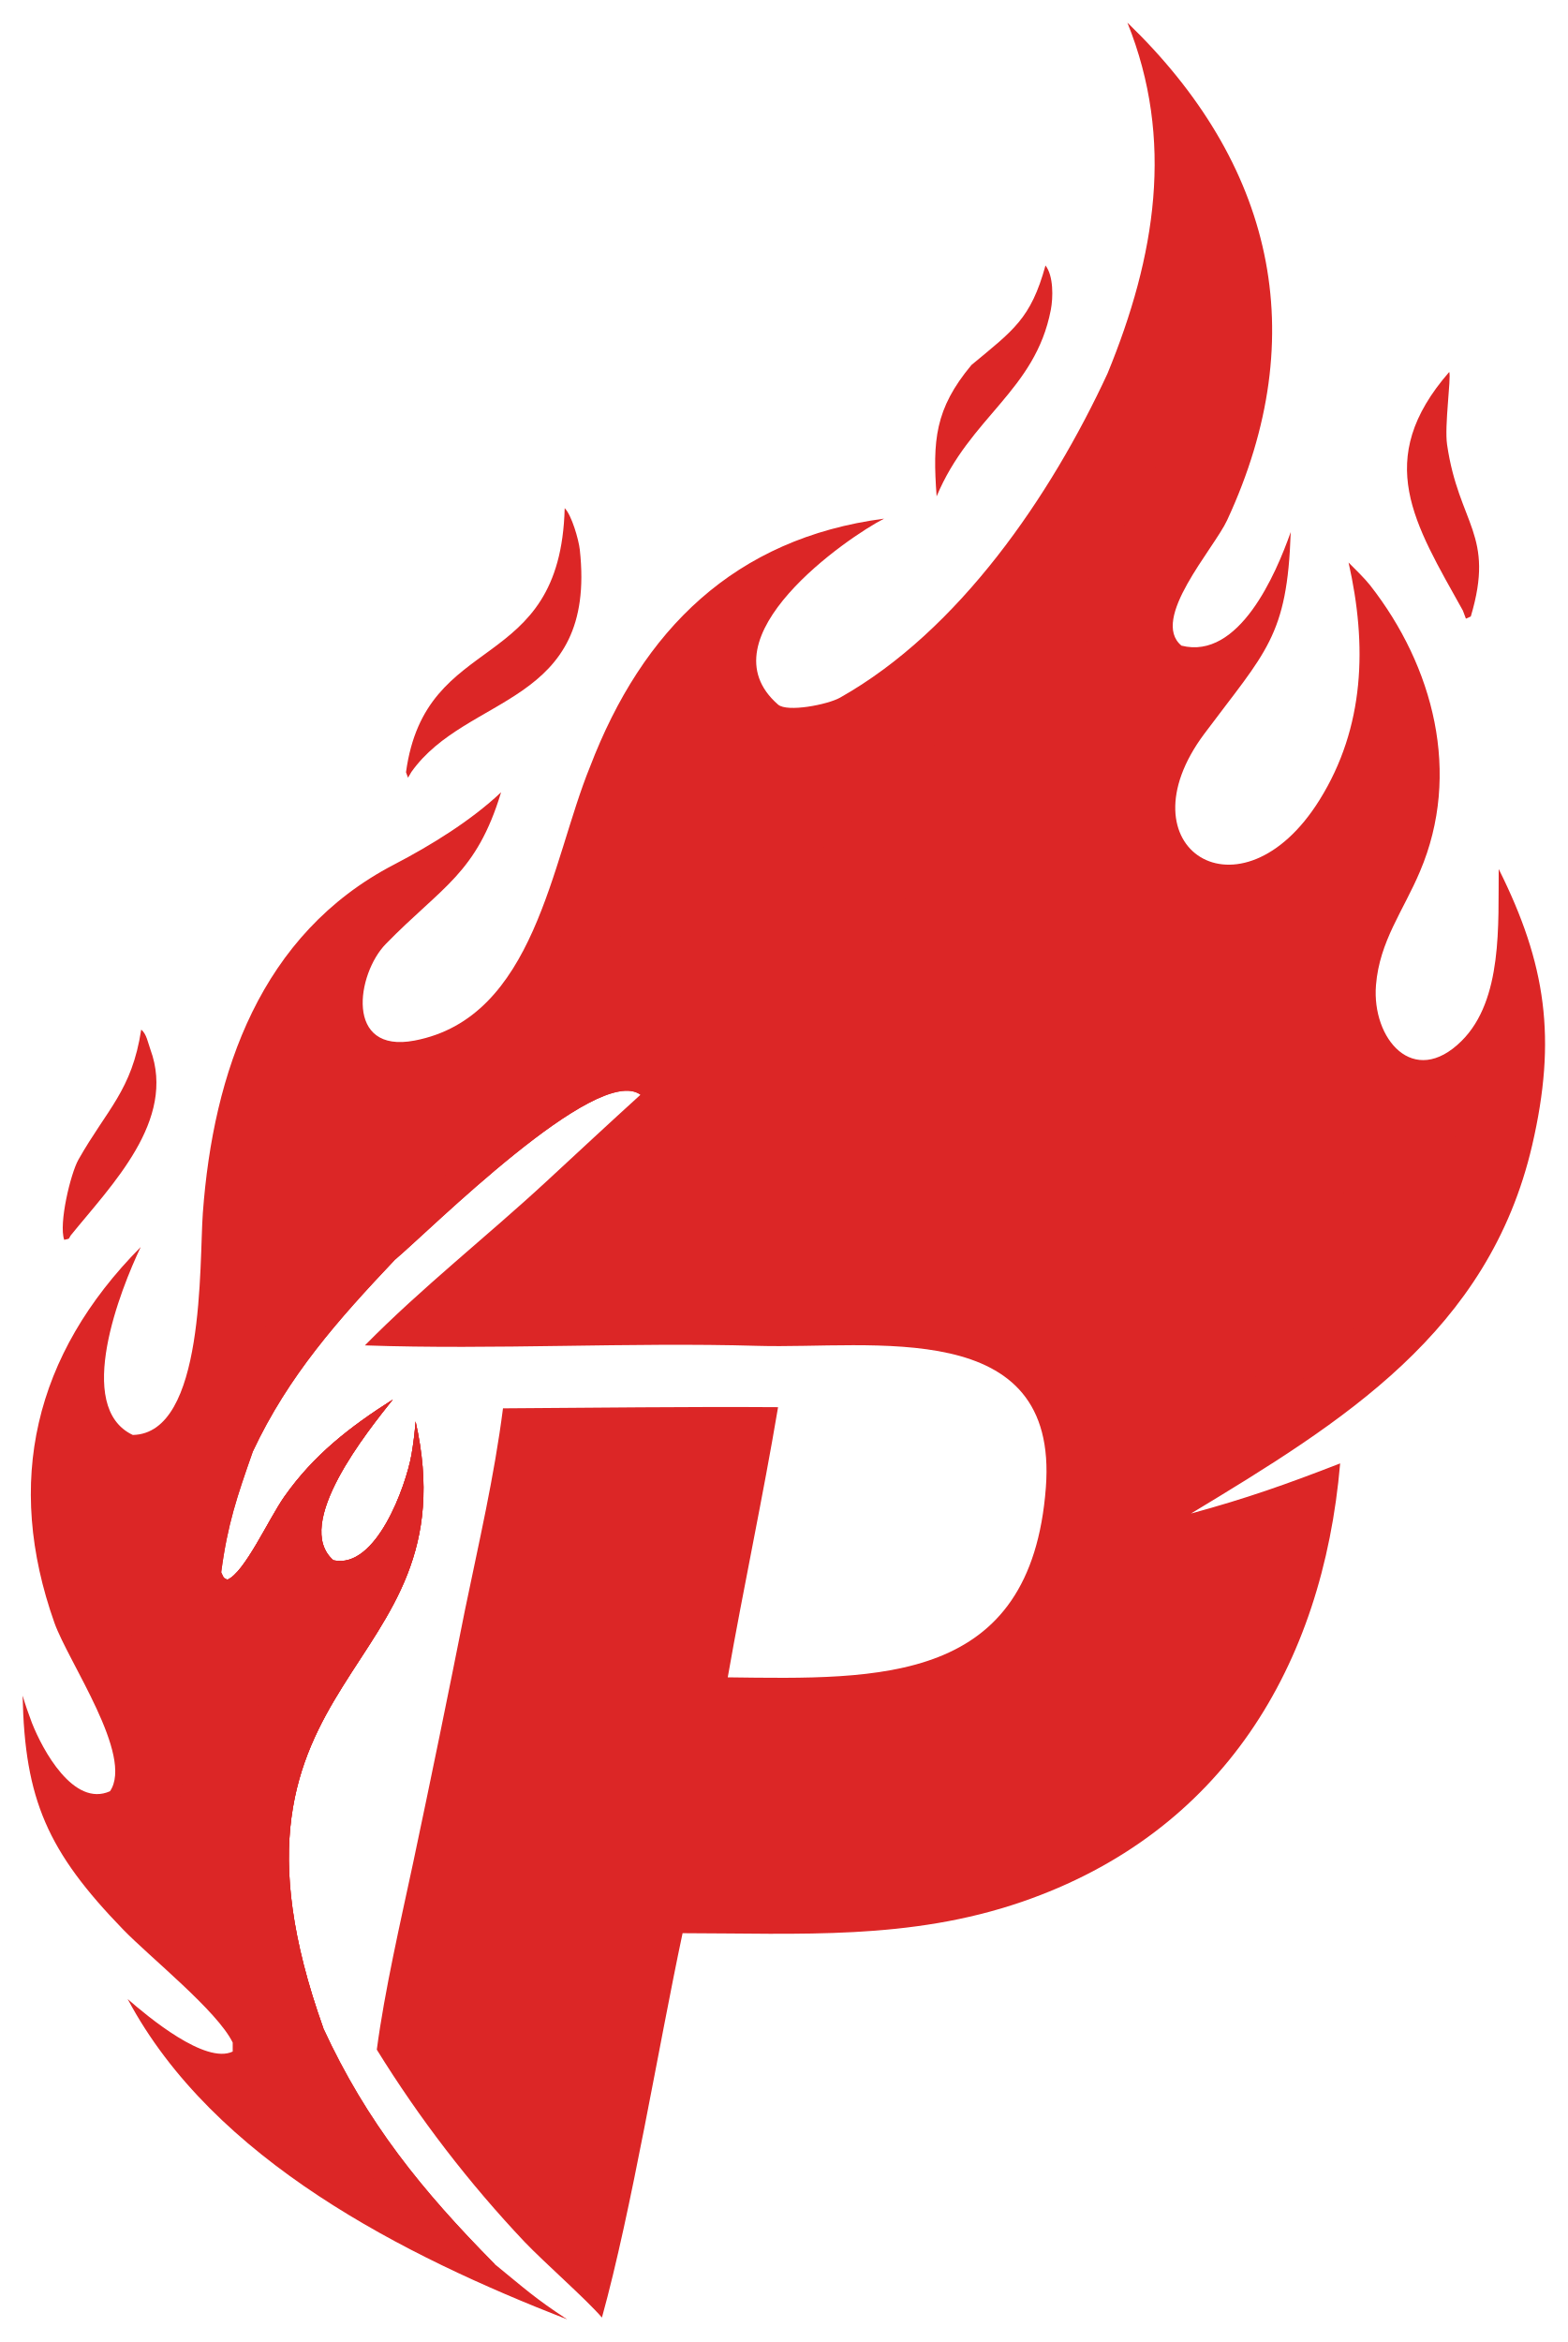
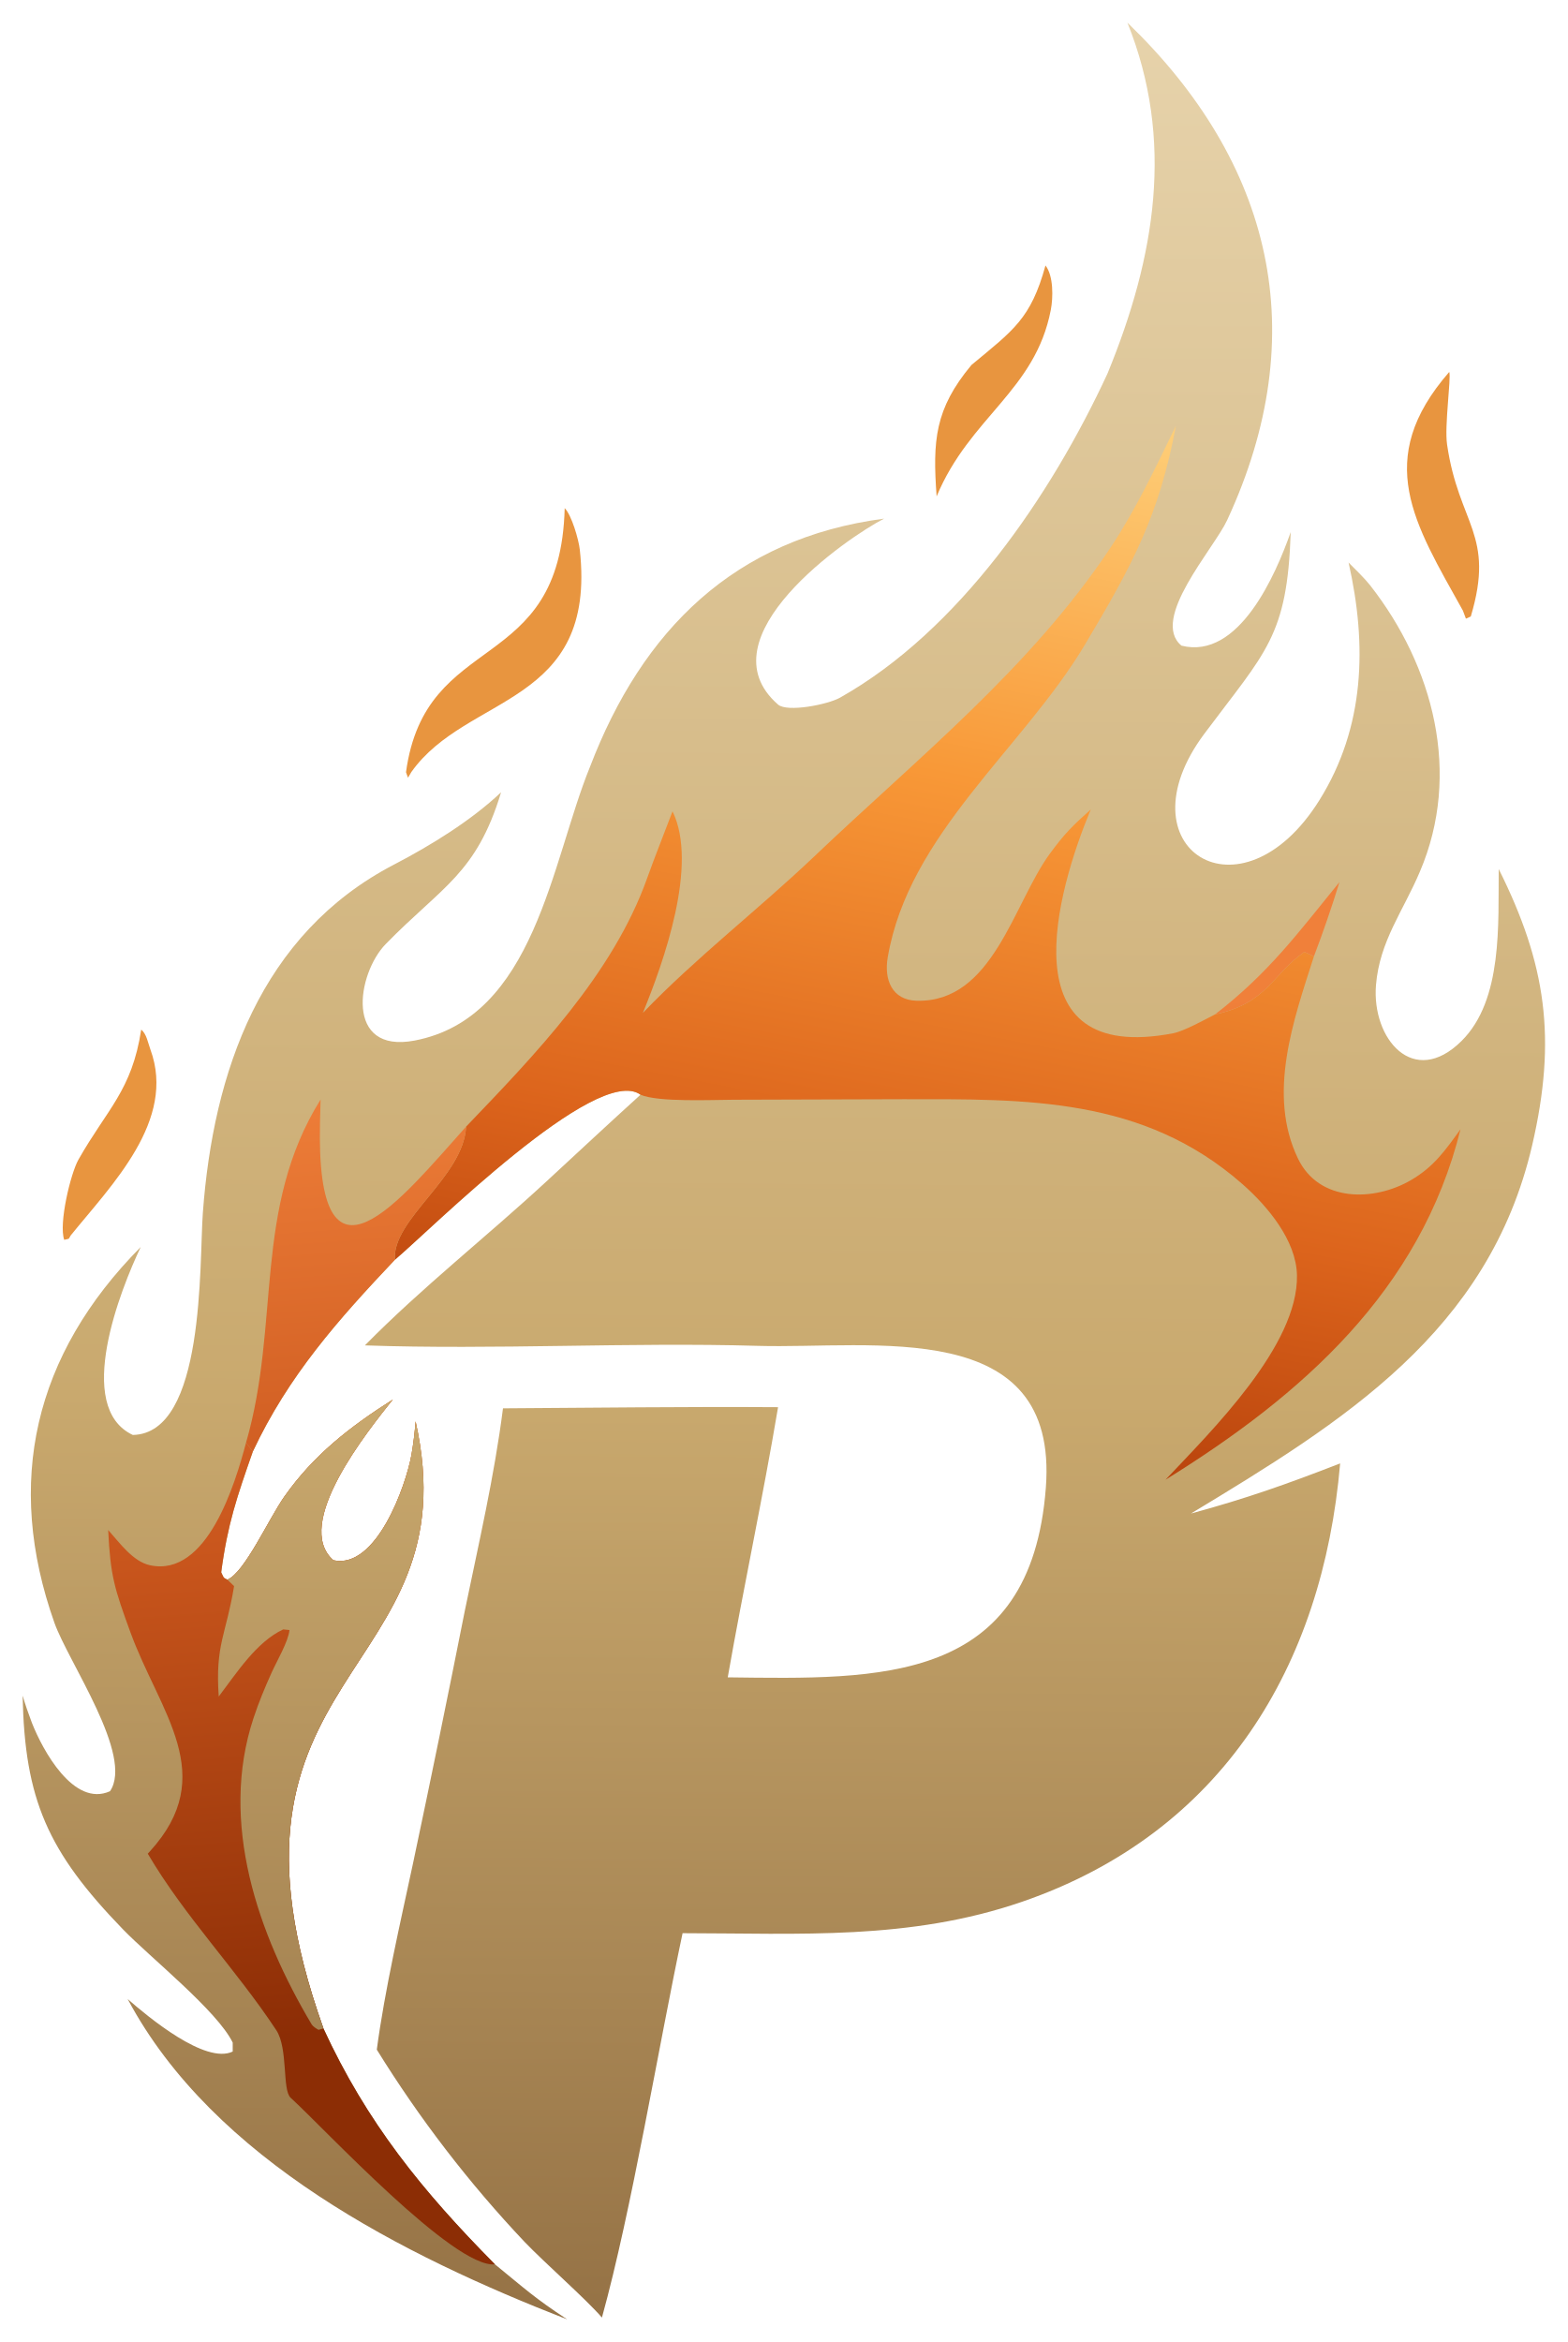
<svg xmlns="http://www.w3.org/2000/svg" version="1.1" style="display: block; overflow: visible;" viewBox="147.968 -1071.154 693.146 1035.373" width="693.146" height="1035.373" preserveAspectRatio="none" overflow="visible">
  <defs>
-     <style>path { fill: #DC2626; }</style>
+     <linearGradient id="BodyGrad" gradientUnits="userSpaceOnUse" x1="249.869" y1="658.446" x2="254.012" y2="46.35">
+       <stop offset="0" stop-color="rgb(150,115,70)" />
+       <stop offset="0.4" stop-color="rgb(201,169,110)" />
+       <stop offset="1" stop-color="rgb(230,210,170)" />
+     </linearGradient>
+     <linearGradient id="FlameGrad" gradientUnits="userSpaceOnUse" x1="300" y1="445" x2="360" y2="135">
+       <stop offset="0" stop-opacity="1" stop-color="rgb(175,58,8)" />
+       <stop offset="0.28" stop-opacity="1" stop-color="rgb(220,100,28)" />
+       <stop offset="0.62" stop-opacity="1" stop-color="rgb(248,152,55)" />
+       <stop offset="1" stop-opacity="1" stop-color="rgb(255,215,130)" />
+     </linearGradient>
+     <linearGradient id="EmberGrad" gradientUnits="userSpaceOnUse" x1="200" y1="580" x2="180" y2="320">
+       <stop offset="0" stop-opacity="1" stop-color="rgb(140,45,5)" />
+       <stop offset="0.5" stop-opacity="1" stop-color="rgb(200,85,28)" />
+       <stop offset="1" stop-opacity="1" stop-color="rgb(240,128,58)" />
+     </linearGradient>
  </defs>
-   <path transform="translate(-546.3016, -987.819) matrix(1.634074, 0, 0, 1.634074, 628.3348, -140.7911)" fill="url(#Gradient8)" d="M 345.397 41.281 C 384.685 79.153 395.832 125.383 372.38 175.911 C 368.788 183.651 351.43 202.716 360.031 209.838 C 375.597 213.758 385.574 190.509 389.591 179.113 C 388.677 207.434 382.82 211.426 366.209 233.688 C 343.146 264.596 376.097 285.741 397.389 251.585 C 409.668 231.887 410.293 209.701 405.245 187.35 C 406.886 188.982 409.688 191.736 411.061 193.489 C 428.264 215.451 435.825 244.465 424.578 270.897 C 420.056 281.629 413.639 289.749 412.663 301.667 C 411.475 316.185 422.817 329.684 435.822 316.782 C 447.037 305.657 445.699 285.01 445.868 270.27 C 458.73 295.977 461.61 316.183 454.93 344.975 C 443.192 395.57 403.591 419.86 362.612 444.636 C 377.645 440.541 388.396 436.734 402.967 431.079 C 398.253 485.937 371.026 531.052 316.884 549.679 C 286.468 560.143 256.711 558.213 225.042 558.173 C 218.488 589.029 211.263 633.158 203.221 662.163 C 198.894 657.145 187.876 647.507 182.358 641.763 C 167.271 625.808 153.851 608.355 142.304 589.678 C 144.433 573.64 148.697 555.218 152.114 539.236 C 156.94 516.455 161.618 493.642 166.149 470.8 C 169.91 452.537 174.086 434.692 176.448 416.178 C 201.169 416.035 226.182 415.692 250.879 415.865 C 246.784 440.247 241.542 464.556 237.263 488.955 C 278.551 489.478 319.306 490.876 323.339 437.595 C 326.862 391.058 276.413 400.177 245.461 399.276 C 210.318 398.253 174.312 400.383 139.082 399.147 C 154.441 383.536 172.14 369.649 188.229 354.763 C 196.688 346.936 205.128 339.078 213.66 331.333 C 201.864 322.794 156.737 367.965 147.184 376.004 C 131.834 392.228 118.412 407.303 108.76 427.873 C 104.495 440.045 101.922 447.508 100.2 460.535 C 100.989 462.09 100.59 461.894 101.872 462.53 C 106.537 460.638 113.028 446.108 117.304 440.037 C 125.273 428.724 135.062 421.165 146.637 413.794 C 139.902 422.274 119.424 447.538 130.557 457.28 C 142.132 459.813 150.163 437.206 151.68 428.776 C 152.201 425.769 152.574 422.739 152.8 419.696 C 168.402 489.593 92.915 486.288 127.857 583.933 C 139.587 609.377 154.56 627.844 174.276 647.766 C 182.39 654.374 184.957 656.85 193.815 662.656 C 149.742 645.498 98.106 619.569 74.902 576.002 C 80.431 580.821 95.914 593.737 103.314 590.198 L 103.314 587.767 C 99.125 579.179 81.036 564.778 73.69 557.204 C 53.216 536.095 47.042 522.018 46.469 493.905 C 47.215 496.396 48.056 498.858 48.99 501.284 C 51.846 508.547 60.27 524.202 70.116 519.766 C 76.625 510.172 58.847 484.829 55.077 474.205 C 41.589 436.201 49.523 401.697 78.427 372.535 C 73.017 383.886 60.278 415.828 76.279 423.381 C 95.925 423.013 94.234 376.963 95.235 363.323 C 98.028 325.274 110.858 287.841 146.946 269.078 C 156.933 263.885 167.821 257.171 175.935 249.507 C 169.236 271.605 160.011 274.913 144.727 290.56 C 136.885 298.589 133.513 320.299 152.522 316.679 C 185.114 310.471 189.529 268.252 199.989 242.625 C 214.168 205.567 239.121 180.807 279.562 175.474 C 269.794 180.455 230.137 207.71 250.872 225.778 C 253.349 227.936 264.316 225.782 267.629 223.917 C 299.882 205.752 324.71 169.278 340.02 136.213 C 353.06 104.488 358.161 72.968 345.397 41.281 z" id="svg-el-0" data-selectable="true" />
+   <path transform="translate(-546.3016, -987.819) matrix(1.634074, 0, 0, 1.634074, 628.3348, -140.7911)" fill="url(#BodyGrad)" d="M 345.397 41.281 C 384.685 79.153 395.832 125.383 372.38 175.911 C 368.788 183.651 351.43 202.716 360.031 209.838 C 375.597 213.758 385.574 190.509 389.591 179.113 C 388.677 207.434 382.82 211.426 366.209 233.688 C 343.146 264.596 376.097 285.741 397.389 251.585 C 409.668 231.887 410.293 209.701 405.245 187.35 C 406.886 188.982 409.688 191.736 411.061 193.489 C 428.264 215.451 435.825 244.465 424.578 270.897 C 420.056 281.629 413.639 289.749 412.663 301.667 C 411.475 316.185 422.817 329.684 435.822 316.782 C 447.037 305.657 445.699 285.01 445.868 270.27 C 458.73 295.977 461.61 316.183 454.93 344.975 C 443.192 395.57 403.591 419.86 362.612 444.636 C 377.645 440.541 388.396 436.734 402.967 431.079 C 398.253 485.937 371.026 531.052 316.884 549.679 C 286.468 560.143 256.711 558.213 225.042 558.173 C 218.488 589.029 211.263 633.158 203.221 662.163 C 198.894 657.145 187.876 647.507 182.358 641.763 C 167.271 625.808 153.851 608.355 142.304 589.678 C 144.433 573.64 148.697 555.218 152.114 539.236 C 156.94 516.455 161.618 493.642 166.149 470.8 C 169.91 452.537 174.086 434.692 176.448 416.178 C 201.169 416.035 226.182 415.692 250.879 415.865 C 246.784 440.247 241.542 464.556 237.263 488.955 C 278.551 489.478 319.306 490.876 323.339 437.595 C 326.862 391.058 276.413 400.177 245.461 399.276 C 210.318 398.253 174.312 400.383 139.082 399.147 C 154.441 383.536 172.14 369.649 188.229 354.763 C 196.688 346.936 205.128 339.078 213.66 331.333 C 201.864 322.794 156.737 367.965 147.184 376.004 C 131.834 392.228 118.412 407.303 108.76 427.873 C 104.495 440.045 101.922 447.508 100.2 460.535 C 100.989 462.09 100.59 461.894 101.872 462.53 C 106.537 460.638 113.028 446.108 117.304 440.037 C 125.273 428.724 135.062 421.165 146.637 413.794 C 139.902 422.274 119.424 447.538 130.557 457.28 C 142.132 459.813 150.163 437.206 151.68 428.776 C 152.201 425.769 152.574 422.739 152.8 419.696 C 168.402 489.593 92.915 486.288 127.857 583.933 C 139.587 609.377 154.56 627.844 174.276 647.766 C 182.39 654.374 184.957 656.85 193.815 662.656 C 149.742 645.498 98.106 619.569 74.902 576.002 C 80.431 580.821 95.914 593.737 103.314 590.198 L 103.314 587.767 C 99.125 579.179 81.036 564.778 73.69 557.204 C 53.216 536.095 47.042 522.018 46.469 493.905 C 47.215 496.396 48.056 498.858 48.99 501.284 C 51.846 508.547 60.27 524.202 70.116 519.766 C 76.625 510.172 58.847 484.829 55.077 474.205 C 41.589 436.201 49.523 401.697 78.427 372.535 C 73.017 383.886 60.278 415.828 76.279 423.381 C 95.925 423.013 94.234 376.963 95.235 363.323 C 98.028 325.274 110.858 287.841 146.946 269.078 C 156.933 263.885 167.821 257.171 175.935 249.507 C 169.236 271.605 160.011 274.913 144.727 290.56 C 136.885 298.589 133.513 320.299 152.522 316.679 C 185.114 310.471 189.529 268.252 199.989 242.625 C 214.168 205.567 239.121 180.807 279.562 175.474 C 269.794 180.455 230.137 207.71 250.872 225.778 C 253.349 227.936 264.316 225.782 267.629 223.917 C 299.882 205.752 324.71 169.278 340.02 136.213 C 353.06 104.488 358.161 72.968 345.397 41.281 z" id="svg-el-0" data-selectable="true" />
  <path transform="translate(-546.3016, -987.819) matrix(1.634074, 0, 0, 1.634074, 628.3348, -140.7911)" fill="url(#FlameGrad)" d="M 358.535 150.346 C 353.954 174.624 346.925 187.764 333.76 209.816 C 316.962 237.815 286.2 260.825 280.543 294.221 C 279.527 300.216 281.711 305.721 288.366 305.904 C 309.011 306.471 314.53 279.633 324.422 266.113 C 328.307 260.803 330.611 258.492 335.485 254.167 C 326.291 276.204 312.72 323.366 357.763 314.713 C 360.681 314.152 366.267 311.055 369.11 309.606 C 383.244 306.591 384.538 298.827 393.272 292.687 L 395.872 293.893 C 390.372 311.074 383.144 331.127 391.554 348.6 C 397.279 360.494 412.146 360.246 422.099 354.454 C 428.315 350.837 431.369 346.441 435.535 340.672 C 424.686 384.385 392.557 412.673 355.712 435.496 C 368.183 422.245 391.686 399.176 391.282 380.143 C 391.081 370.716 383.314 361.481 376.544 355.526 C 349.629 331.854 317.879 332.532 284.717 332.545 L 238.865 332.688 C 232.992 332.717 218.395 333.394 213.66 331.333 C 201.864 322.794 156.737 367.965 147.184 376.004 C 146.42 364.913 165.718 353.74 166.467 339.965 C 185.188 320.429 206.187 298.736 215.452 272.754 C 217.601 266.73 220.064 260.672 222.32 254.667 C 229.386 269.062 219.904 295.469 214.296 309.201 C 228.499 294.38 245.734 281.08 260.708 266.827 C 288.679 240.204 319.086 215.96 340.73 183.472 C 347.727 172.97 353.028 161.652 358.535 150.346 z" id="svg-el-1" data-selectable="true" />
  <path transform="translate(-546.3016, -987.819) matrix(1.634074, 0, 0, 1.634074, 628.3348, -140.7911)" fill="url(#EmberGrad)" d="M 101.872 462.53 C 106.537 460.638 113.028 446.108 117.304 440.037 C 125.273 428.724 135.062 421.165 146.637 413.794 C 139.902 422.274 119.424 447.538 130.557 457.28 C 142.132 459.813 150.163 437.206 151.68 428.776 C 152.201 425.769 152.574 422.739 152.8 419.696 C 168.402 489.593 92.915 486.288 127.857 583.933 C 139.587 609.377 154.56 627.844 174.276 647.766 C 163.189 648.914 128.159 611.057 118.977 602.684 C 116.68 600.59 118.341 589.325 115.114 584.432 C 104.207 567.894 90.398 553.786 80.331 536.661 C 80.523 536.455 80.715 536.248 80.906 536.04 C 99.809 515.329 83.578 498.545 75.625 476.729 C 71.343 464.984 70.215 461.549 69.62 449.098 C 72.709 452.537 76.309 457.642 80.955 458.636 C 96.373 461.936 103.968 436.665 106.931 425.451 L 108.76 427.873 C 104.495 440.045 101.922 447.508 100.2 460.535 C 100.989 462.09 100.59 461.894 101.872 462.53 z" id="svg-el-2" data-selectable="true" />
-   <path transform="translate(-546.3016, -987.819) matrix(1.634074, 0, 0, 1.634074, 628.3348, -140.7911)" fill="url(#Gradient8)" d="M 101.872 462.53 C 106.537 460.638 113.028 446.108 117.304 440.037 C 125.273 428.724 135.062 421.165 146.637 413.794 C 139.902 422.274 119.424 447.538 130.557 457.28 C 142.132 459.813 150.163 437.206 151.68 428.776 C 152.201 425.769 152.574 422.739 152.8 419.696 C 168.402 489.593 92.915 486.288 127.857 583.933 L 126.538 584.319 C 126.024 584.049 125.011 583.408 124.713 582.903 C 110.133 558.43 99.595 528.249 108.949 499.976 C 110.381 495.648 111.968 491.856 113.822 487.724 C 115.193 484.667 118.394 479.223 118.677 476.158 L 116.982 475.987 C 109.712 479.394 104.454 487.675 99.538 494.142 C 98.537 480.071 101.588 477.279 103.686 464.271 L 101.872 462.53 z" id="svg-el-3" data-selectable="true" />
+   <path transform="translate(-546.3016, -987.819) matrix(1.634074, 0, 0, 1.634074, 628.3348, -140.7911)" fill="url(#BodyGrad)" d="M 101.872 462.53 C 106.537 460.638 113.028 446.108 117.304 440.037 C 125.273 428.724 135.062 421.165 146.637 413.794 C 139.902 422.274 119.424 447.538 130.557 457.28 C 142.132 459.813 150.163 437.206 151.68 428.776 C 152.201 425.769 152.574 422.739 152.8 419.696 C 168.402 489.593 92.915 486.288 127.857 583.933 L 126.538 584.319 C 126.024 584.049 125.011 583.408 124.713 582.903 C 110.133 558.43 99.595 528.249 108.949 499.976 C 110.381 495.648 111.968 491.856 113.822 487.724 C 115.193 484.667 118.394 479.223 118.677 476.158 L 116.982 475.987 C 109.712 479.394 104.454 487.675 99.538 494.142 C 98.537 480.071 101.588 477.279 103.686 464.271 L 101.872 462.53 z" id="svg-el-3" data-selectable="true" />
  <path transform="translate(-546.3016, -987.819) matrix(1.634074, 0, 0, 1.634074, 628.3348, -140.7911)" fill="url(#EmberGrad)" d="M 106.931 425.451 C 116.315 392.98 108.715 362.108 127.105 332.617 L 126.937 338.636 C 125.723 389.223 148.854 359.579 166.467 339.965 C 165.718 353.74 146.42 364.913 147.184 376.004 C 131.834 392.228 118.412 407.303 108.76 427.873 L 106.931 425.451 z" id="svg-el-4" data-selectable="true" />
  <path transform="translate(-546.3016, -987.819) matrix(1.634074, 0, 0, 1.634074, 628.3348, -140.7911)" fill="url(#EmberGrad)" d="M 402.781 273.809 C 400.695 280.577 398.39 287.275 395.872 293.893 L 393.272 292.687 C 384.538 298.827 383.244 306.591 369.11 309.606 C 383.603 298.415 391.396 287.791 402.781 273.809 z" id="svg-el-5" data-selectable="true" />
  <path transform="translate(-546.3016, -987.819) matrix(1.634074, 0, 0, 1.634074, 628.3348, -140.7911)" fill="rgb(232,149,63)" d="M 193.142 172.634 C 195.02 174.519 196.927 181.115 197.232 183.875 C 201.908 226.247 166.725 222.778 151.662 244.017 L 150.747 245.565 L 150.207 244.078 C 155.495 205.291 191.97 218.227 193.142 172.634 z" id="svg-el-54" data-selectable="true" />
  <path transform="translate(-546.3016, -987.819) matrix(1.634074, 0, 0, 1.634074, 628.3348, -140.7911)" fill="rgb(232,149,63)" d="M 432.489 135.784 C 433.036 137.528 431.149 150.317 431.899 155.441 C 435.087 177.218 444.967 179.671 438.313 201.95 L 436.996 202.535 L 436.184 200.368 C 423.054 176.748 411.757 159.609 432.489 135.784 z" id="svg-el-55" data-selectable="true" />
  <path transform="translate(-546.3016, -987.819) matrix(1.634074, 0, 0, 1.634074, 628.3348, -140.7911)" fill="rgb(232,149,63)" d="M 323.237 106.984 C 325.446 109.822 325.309 115.736 324.678 119.003 C 320.447 140.925 302.753 147.932 293.78 169.46 C 292.68 154.364 293.288 145.814 303.207 133.905 C 314.548 124.475 319.259 121.46 323.237 106.984 z" id="svg-el-56" data-selectable="true" />
  <path transform="translate(-546.3016, -987.819) matrix(1.634074, 0, 0, 1.634074, 628.3348, -140.7911)" fill="rgb(232,149,63)" d="M 78.555 313.727 C 80.007 314.835 80.411 317.37 81.047 319.096 C 88.119 338.292 70.531 355.741 59.469 369.417 C 58.758 370.625 59.271 370.177 57.725 370.59 C 56.186 366.25 59.454 352.635 61.569 348.9 C 69.317 335.216 76.048 330.195 78.555 313.727 z" id="svg-el-57" data-selectable="true" />
</svg>
